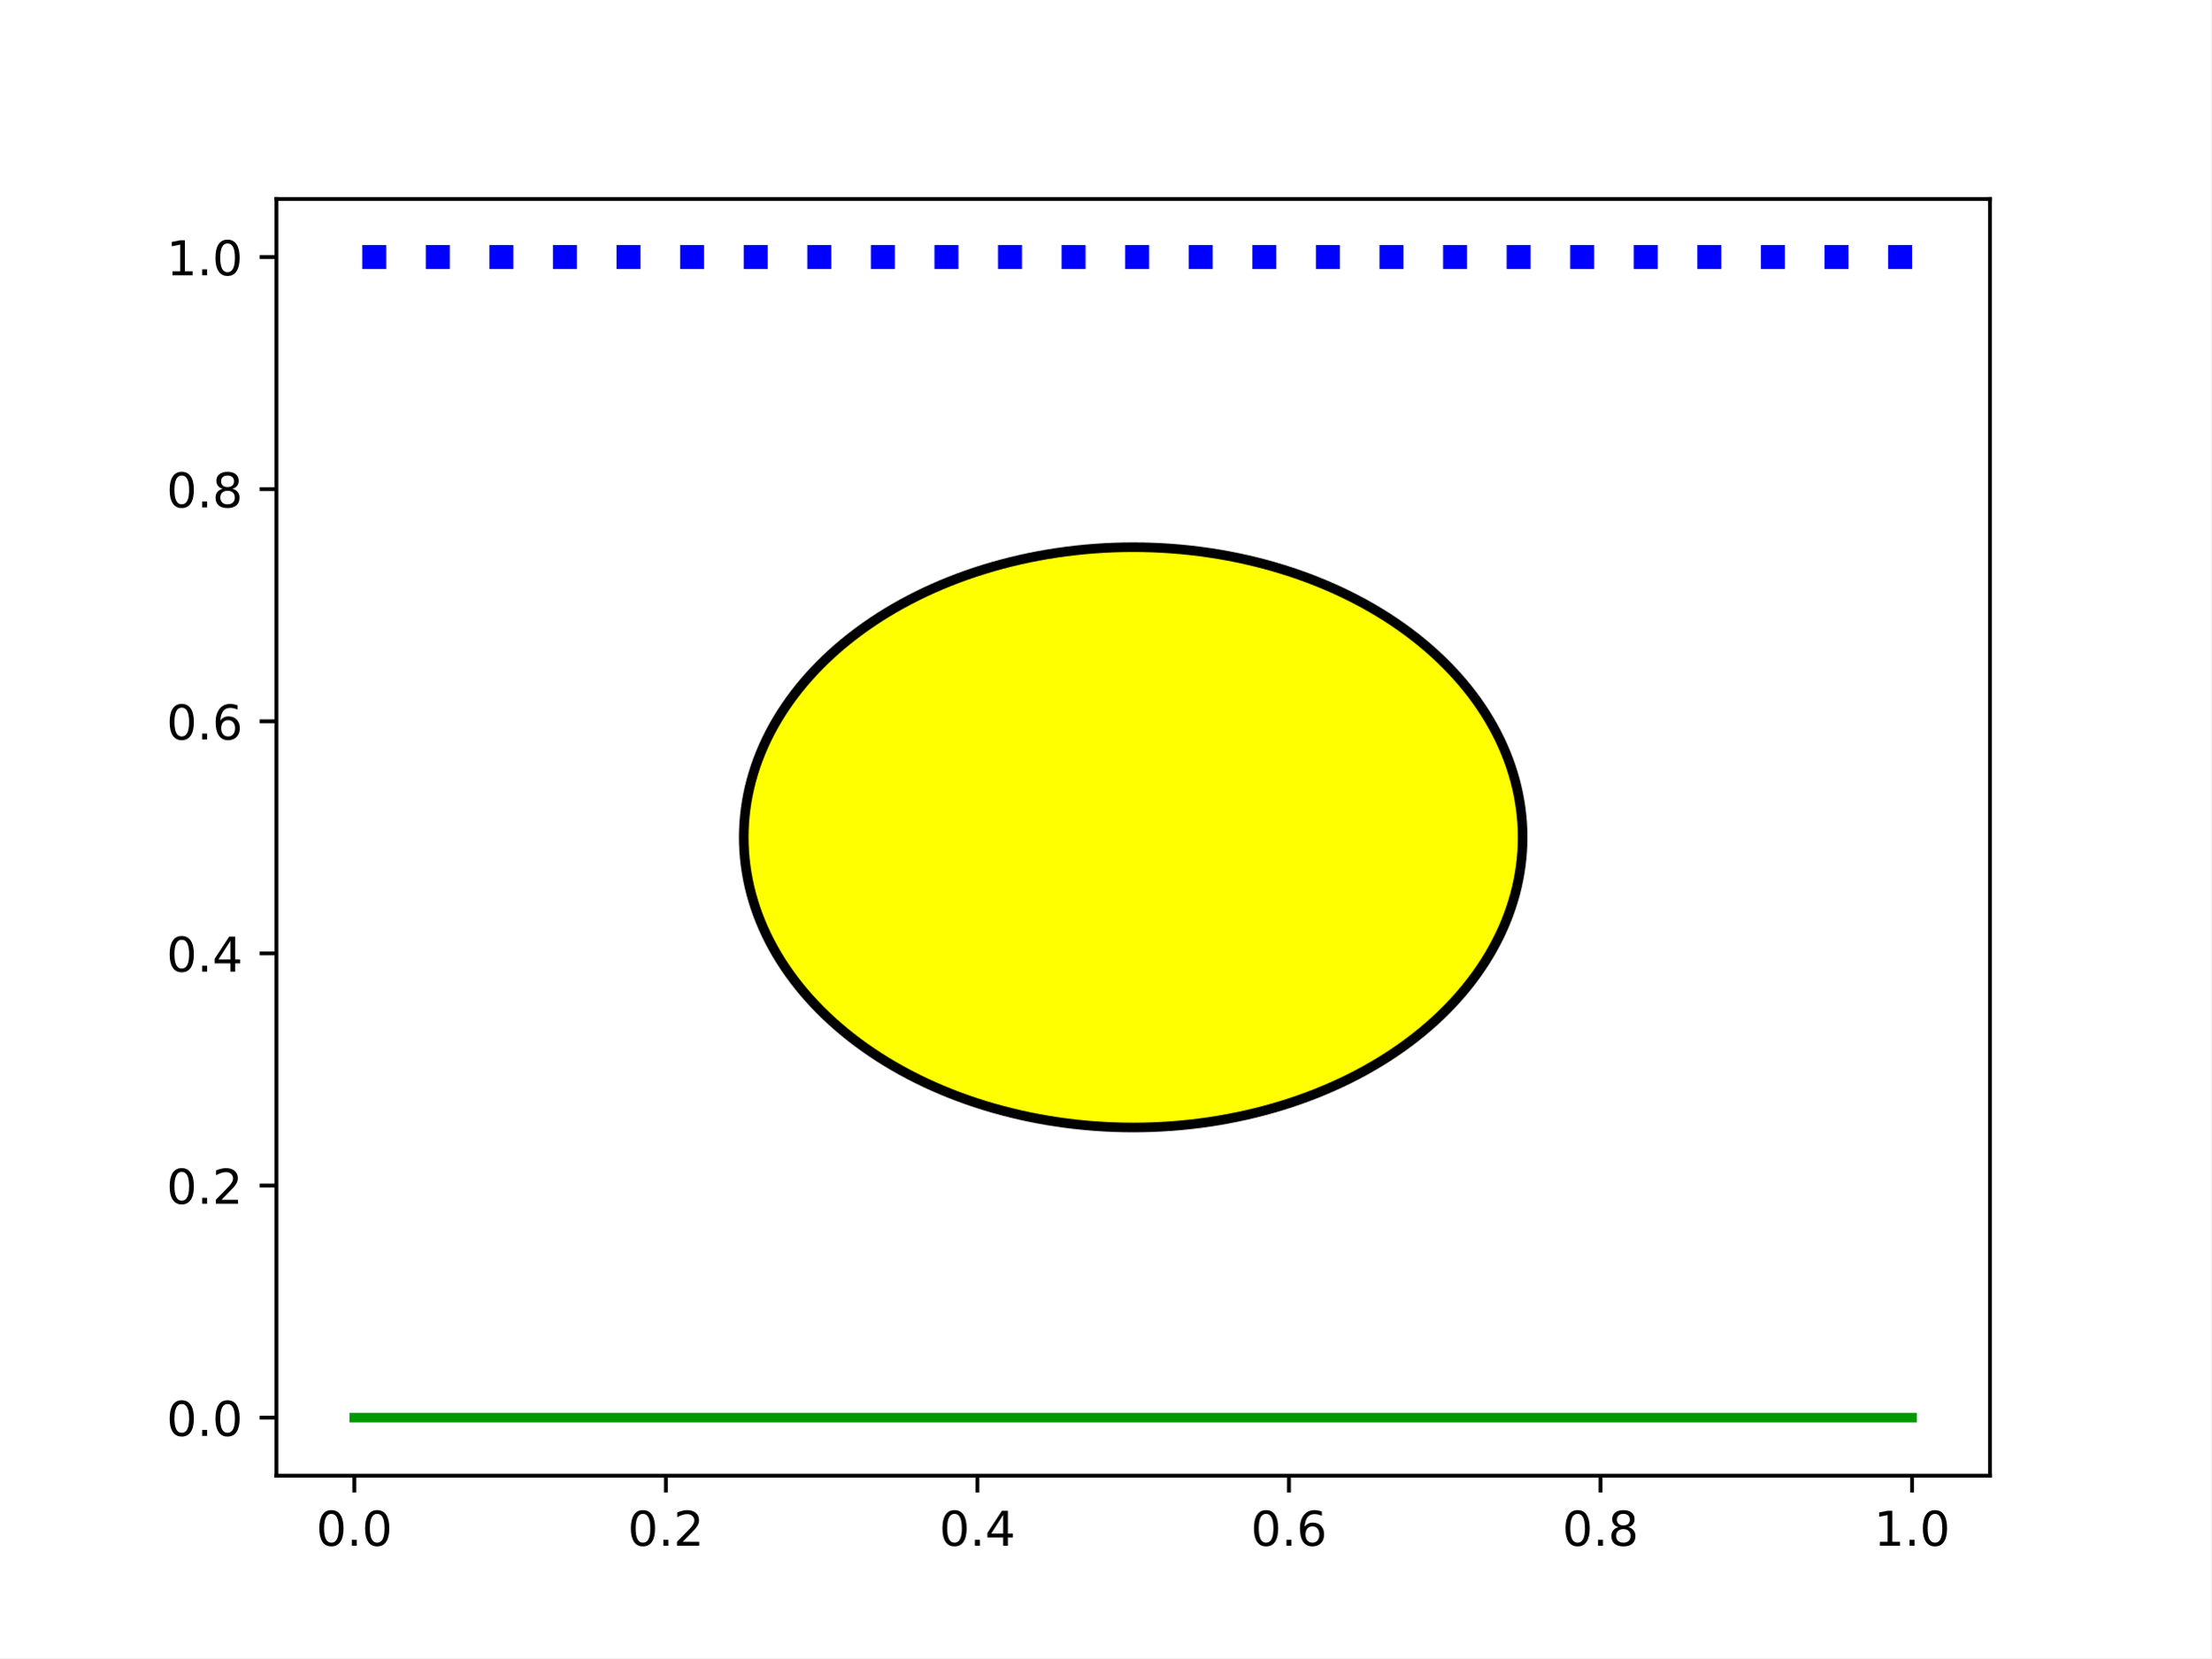
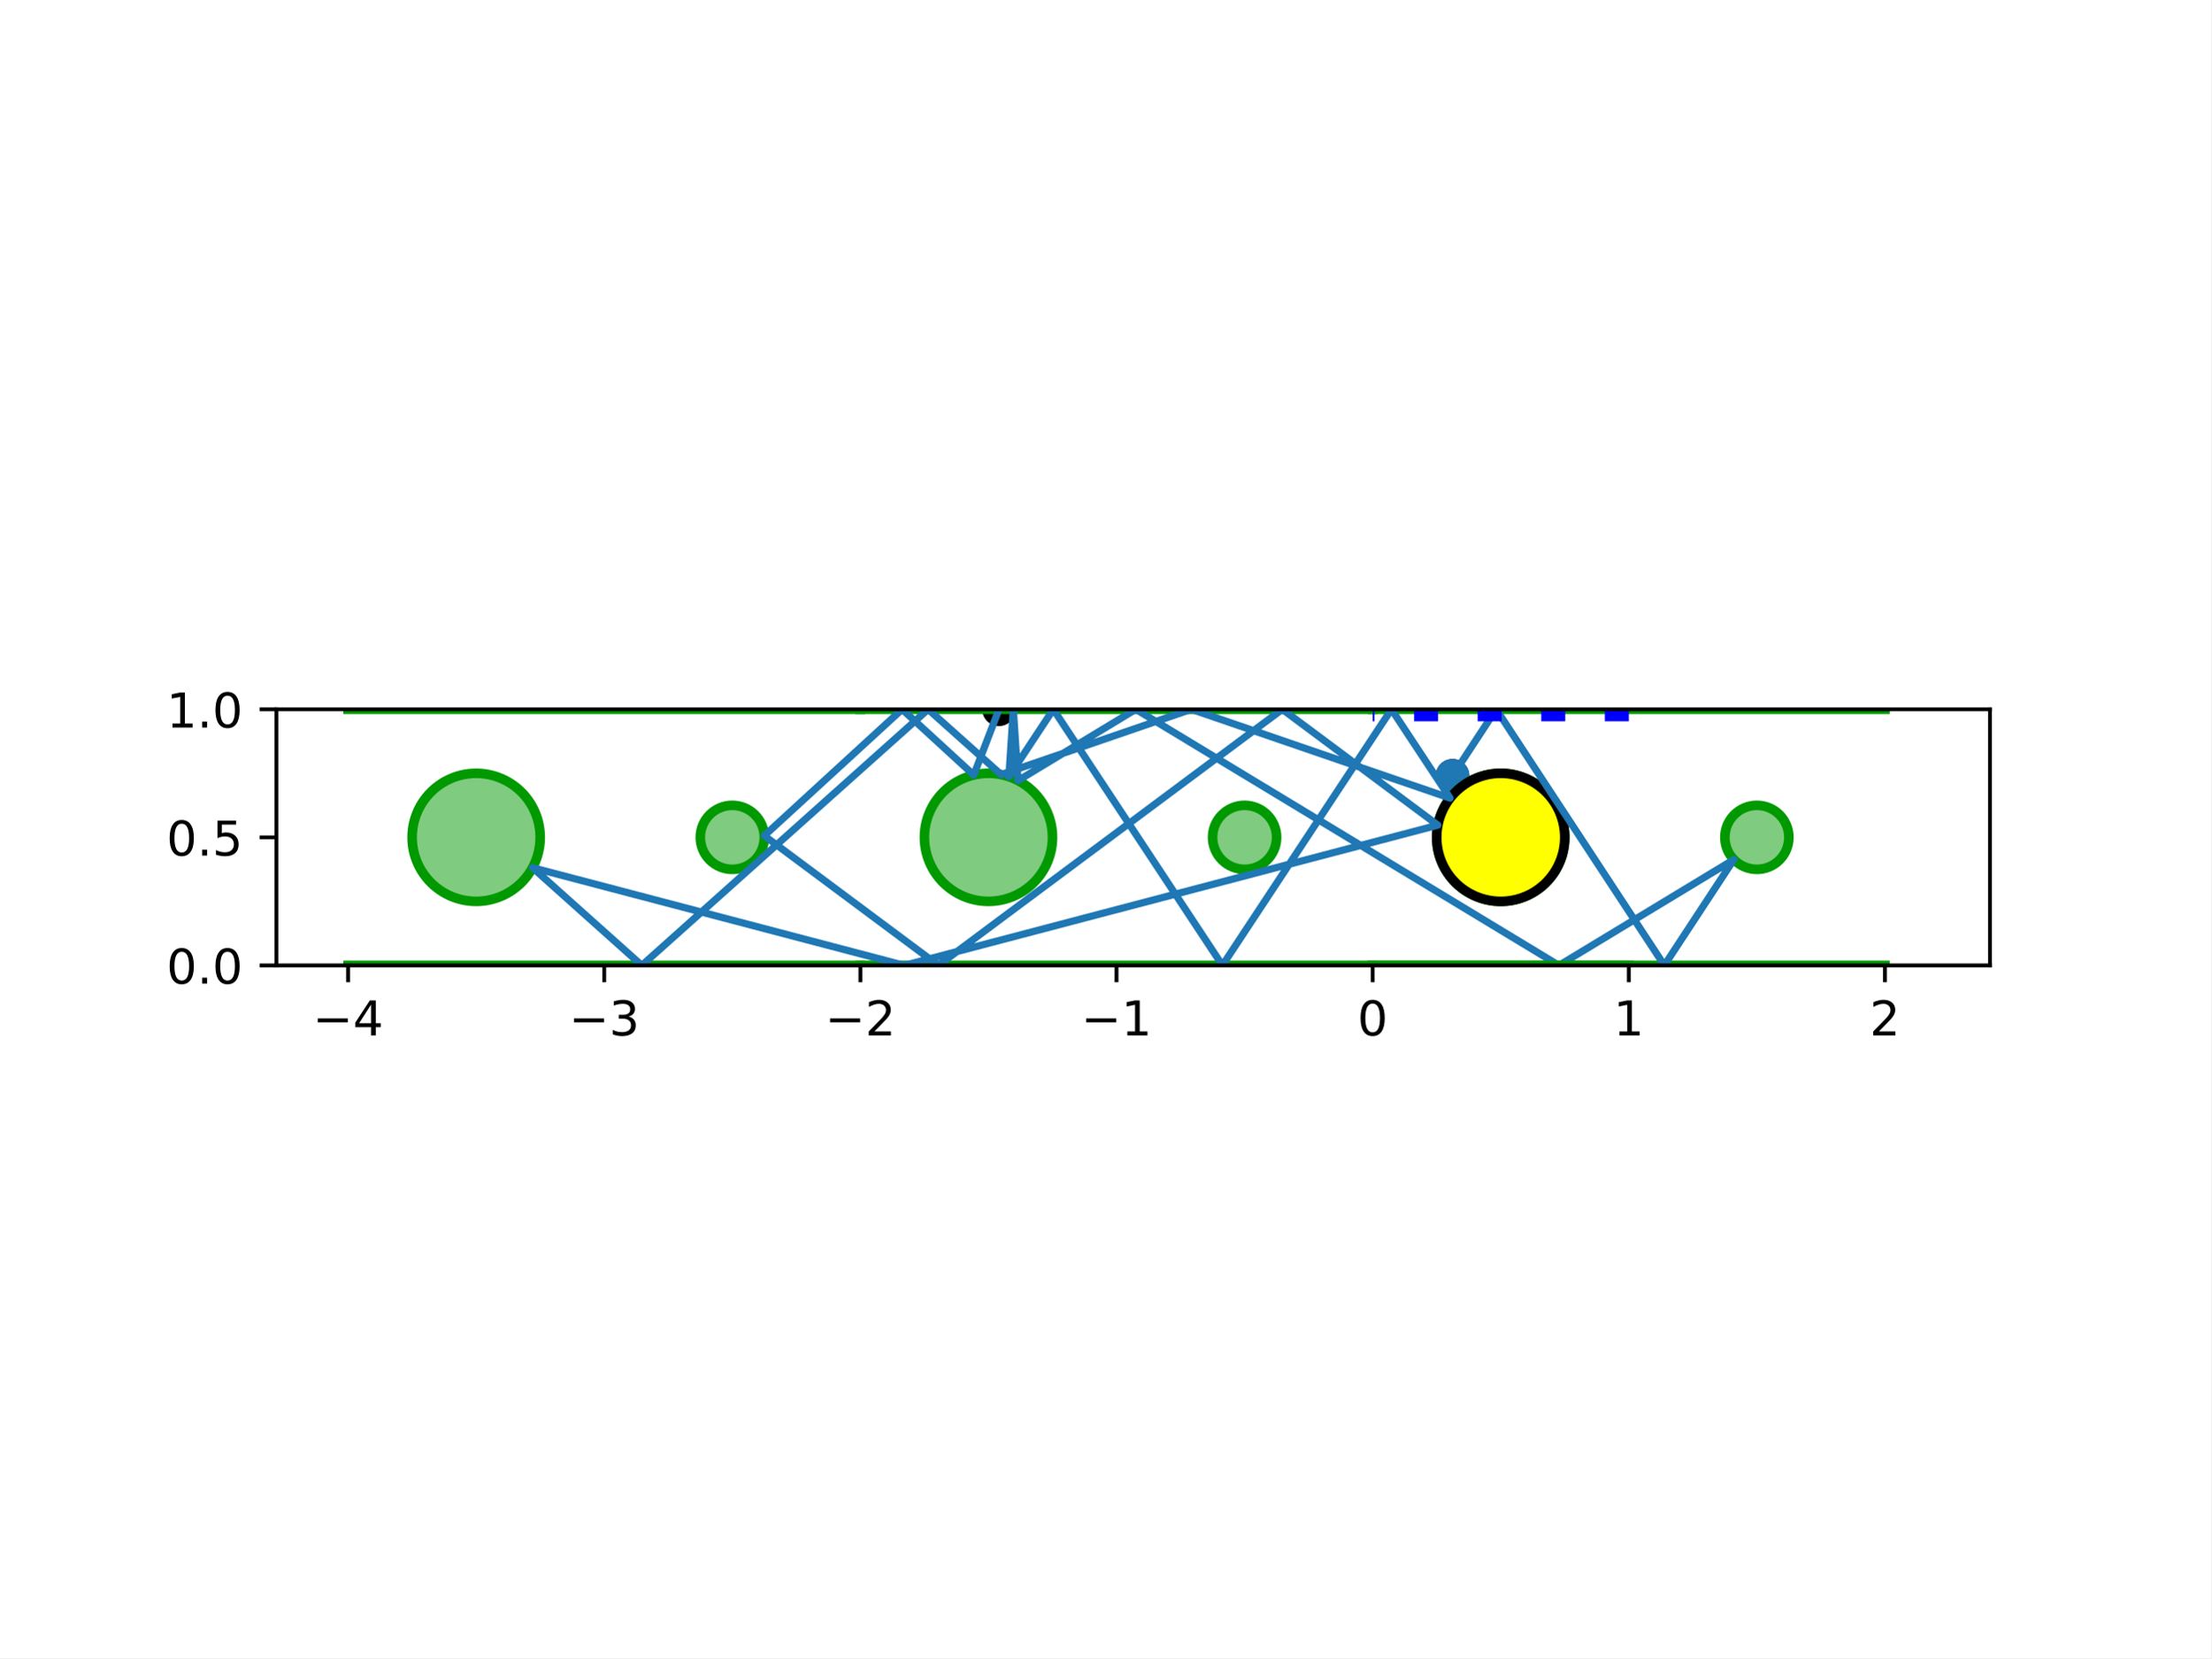
<svg xmlns="http://www.w3.org/2000/svg" xmlns:xlink="http://www.w3.org/1999/xlink" height="345.6pt" version="1.1" viewBox="0 0 460.8 345.6" width="460.8pt">
  <defs>
    <style type="text/css">
*{stroke-linecap:butt;stroke-linejoin:round;}
  </style>
  </defs>
  <g id="figure_1">
    <g id="patch_1">
      <path d="M 0 345.6  L 460.8 345.6  L 460.8 0  L 0 0  z " style="fill:#ffffff;" />
    </g>
    <g id="axes_1">
      <g id="patch_2">
-         <path d="M 57.6 307.584  L 414.72 307.584  L 414.72 41.472  L 57.6 41.472  z " style="fill:#ffffff;" />
+         <path d="M 57.6 201.219  L 414.72 201.219  L 414.72 147.837  L 57.6 147.837  z " style="fill:#ffffff;" />
+       </g>
+       <g id="PathCollection_1">
+         <defs>
+           <path d="M 0 3  C 0.796 3 1.559 2.684 2.121 2.121  C 2.684 1.559 3 0.796 3 0  C 3 -0.796 2.684 -1.559 2.121 -2.121  C 1.559 -2.684 0.796 -3 0 -3  C -0.796 -3 -1.559 -2.684 -2.121 -2.121  C -2.684 -1.559 -3 -0.796 -3 0  C -3 0.796 -2.684 1.559 -2.121 2.121  C -1.559 2.684 -0.796 3 0 3  z " id="m5f8c5d9a44" style="stroke:#000000;" />
+         </defs>
+         <g clip-path="url(#p7336092905)">
+           <use style="stroke:#000000;" x="302.718" xlink:href="#m5f8c5d9a44" y="161.693" />
+         </g>
+       </g>
+       <g id="PathCollection_2">
+         <defs>
+           <path d="M 0 3  C 0.796 3 1.559 2.684 2.121 2.121  C 2.684 1.559 3 0.796 3 0  C 3 -0.796 2.684 -1.559 2.121 -2.121  C 1.559 -2.684 0.796 -3 0 -3  C -0.796 -3 -1.559 -2.684 -2.121 -2.121  C -2.684 -1.559 -3 -0.796 -3 0  C -3 0.796 -2.684 1.559 -2.121 2.121  C -1.559 2.684 -0.796 3 0 3  z " id="mb127a039d4" style="stroke:#1f77b4;" />
+         </defs>
+         <g clip-path="url(#p7336092905)">
+           <use style="fill:#1f77b4;stroke:#1f77b4;" x="302.718" xlink:href="#mb127a039d4" y="161.693" />
+         </g>
+       </g>
+       <g id="PathCollection_3">
+         <g clip-path="url(#p7336092905)">
+           <use style="stroke:#000000;" x="208.192" xlink:href="#m5f8c5d9a44" y="147.837" />
+         </g>
      </g>
      <g id="patch_3">
-         <path clip-path="url(#pc6152aebbf)" d="M 236.16 235.008  C 257.685 235.008 278.331 228.635 293.551 217.294  C 308.772 205.952 317.324 190.567 317.324 174.528  C 317.324 158.489 308.772 143.104 293.551 131.762  C 278.331 120.421 257.685 114.048 236.16 114.048  C 214.635 114.048 193.989 120.421 178.769 131.762  C 163.548 143.104 154.996 158.489 154.996 174.528  C 154.996 190.567 163.548 205.952 178.769 217.294  C 193.989 228.635 214.635 235.008 236.16 235.008  z " style="fill:#ffff00;stroke:#000000;stroke-linejoin:miter;stroke-width:2;" />
+         <path clip-path="url(#p7336092905)" d="M 99.229 187.874  C 102.768 187.874 106.163 186.467 108.666 183.965  C 111.168 181.462 112.575 178.067 112.575 174.528  C 112.575 170.989 111.168 167.594 108.666 165.091  C 106.163 162.589 102.768 161.182 99.229 161.182  C 95.69 161.182 92.295 162.589 89.792 165.091  C 87.289 167.594 85.883 170.989 85.883 174.528  C 85.883 178.067 87.289 181.462 89.792 183.965  C 92.295 186.467 95.69 187.874 99.229 187.874  z " style="fill:#009900;fill-opacity:0.5;stroke:#009900;stroke-linejoin:miter;stroke-width:2;" />
+       </g>
+       <g id="patch_4">
+         <path clip-path="url(#p7336092905)" d="M 152.611 181.201  C 154.381 181.201 156.078 180.498 157.33 179.246  C 158.581 177.995 159.284 176.298 159.284 174.528  C 159.284 172.758 158.581 171.061 157.33 169.81  C 156.078 168.558 154.381 167.855 152.611 167.855  C 150.842 167.855 149.144 168.558 147.893 169.81  C 146.642 171.061 145.939 172.758 145.939 174.528  C 145.939 176.298 146.642 177.995 147.893 179.246  C 149.144 180.498 150.842 181.201 152.611 181.201  z " style="fill:#009900;fill-opacity:0.5;stroke:#009900;stroke-linejoin:miter;stroke-width:2;" />
+       </g>
+       <g id="patch_5">
+         <path clip-path="url(#p7336092905)" d="M 205.994 187.874  C 209.533 187.874 212.928 186.467 215.431 183.965  C 217.933 181.462 219.34 178.067 219.34 174.528  C 219.34 170.989 217.933 167.594 215.431 165.091  C 212.928 162.589 209.533 161.182 205.994 161.182  C 202.455 161.182 199.06 162.589 196.557 165.091  C 194.054 167.594 192.648 170.989 192.648 174.528  C 192.648 178.067 194.054 181.462 196.557 183.965  C 199.06 186.467 202.455 187.874 205.994 187.874  z " style="fill:#009900;fill-opacity:0.5;stroke:#009900;stroke-linejoin:miter;stroke-width:2;" />
+       </g>
+       <g id="patch_6">
+         <path clip-path="url(#p7336092905)" d="M 259.376 181.201  C 261.146 181.201 262.843 180.498 264.095 179.246  C 265.346 177.995 266.049 176.298 266.049 174.528  C 266.049 172.758 265.346 171.061 264.095 169.81  C 262.843 168.558 261.146 167.855 259.376 167.855  C 257.607 167.855 255.909 168.558 254.658 169.81  C 253.407 171.061 252.704 172.758 252.704 174.528  C 252.704 176.298 253.407 177.995 254.658 179.246  C 255.909 180.498 257.607 181.201 259.376 181.201  z " style="fill:#009900;fill-opacity:0.5;stroke:#009900;stroke-linejoin:miter;stroke-width:2;" />
+       </g>
+       <g id="patch_7">
+         <path clip-path="url(#p7336092905)" d="M 312.759 187.874  C 316.298 187.874 319.693 186.467 322.196 183.965  C 324.698 181.462 326.105 178.067 326.105 174.528  C 326.105 170.989 324.698 167.594 322.196 165.091  C 319.693 162.589 316.298 161.182 312.759 161.182  C 309.22 161.182 305.825 162.589 303.322 165.091  C 300.819 167.594 299.413 170.989 299.413 174.528  C 299.413 178.067 300.819 181.462 303.322 183.965  C 305.825 186.467 309.22 187.874 312.759 187.874  z " style="fill:#009900;fill-opacity:0.5;stroke:#009900;stroke-linejoin:miter;stroke-width:2;" />
+       </g>
+       <g id="patch_8">
+         <path clip-path="url(#p7336092905)" d="M 366.141 181.201  C 367.911 181.201 369.608 180.498 370.86 179.246  C 372.111 177.995 372.814 176.298 372.814 174.528  C 372.814 172.758 372.111 171.061 370.86 169.81  C 369.608 168.558 367.911 167.855 366.141 167.855  C 364.372 167.855 362.674 168.558 361.423 169.81  C 360.172 171.061 359.469 172.758 359.469 174.528  C 359.469 176.298 360.172 177.995 361.423 179.246  C 362.674 180.498 364.372 181.201 366.141 181.201  z " style="fill:#009900;fill-opacity:0.5;stroke:#009900;stroke-linejoin:miter;stroke-width:2;" />
+       </g>
+       <g id="patch_9">
+         <path clip-path="url(#p7336092905)" d="M 312.759 187.874  C 316.298 187.874 319.693 186.467 322.196 183.965  C 324.698 181.462 326.105 178.067 326.105 174.528  C 326.105 170.989 324.698 167.594 322.196 165.091  C 319.693 162.589 316.298 161.182 312.759 161.182  C 309.22 161.182 305.825 162.589 303.322 165.091  C 300.819 167.594 299.413 170.989 299.413 174.528  C 299.413 178.067 300.819 181.462 303.322 183.965  C 305.825 186.467 309.22 187.874 312.759 187.874  z " style="fill:#ffff00;stroke:#000000;stroke-linejoin:miter;stroke-width:2;" />
      </g>
      <g id="matplotlib.axis_1">
        <g id="xtick_1">
          <g id="line2d_1">
            <defs>
-               <path d="M 0 0  L 0 3.5  " id="m7bade9bce8" style="stroke:#000000;stroke-width:0.8;" />
-             </defs>
-             <g>
-               <use style="stroke:#000000;stroke-width:0.8;" x="73.833" xlink:href="#m7bade9bce8" y="307.584" />
+               <path d="M 0 0  L 0 3.5  " id="m56e90ca3c2" style="stroke:#000000;stroke-width:0.8;" />
+             </defs>
+             <g>
+               <use style="stroke:#000000;stroke-width:0.8;" x="72.538" xlink:href="#m56e90ca3c2" y="201.219" />
            </g>
          </g>
          <g id="text_1">
            <defs>
+               <path d="M 10.594 35.5  L 73.188 35.5  L 73.188 27.203  L 10.594 27.203  z " id="DejaVuSans-2212" />
+               <path d="M 37.797 64.312  L 12.891 25.391  L 37.797 25.391  z M 35.203 72.906  L 47.609 72.906  L 47.609 25.391  L 58.016 25.391  L 58.016 17.188  L 47.609 17.188  L 47.609 0  L 37.797 0  L 37.797 17.188  L 4.891 17.188  L 4.891 26.703  z " id="DejaVuSans-34" />
+             </defs>
+             <g transform="translate(65.16659 215.8177)scale(0.1 -0.1)">
+               <use xlink:href="#DejaVuSans-2212" />
+               <use x="83.789" xlink:href="#DejaVuSans-34" />
+             </g>
+           </g>
+         </g>
+         <g id="xtick_2">
+           <g id="line2d_2">
+             <g>
+               <use style="stroke:#000000;stroke-width:0.8;" x="125.92" xlink:href="#m56e90ca3c2" y="201.219" />
+             </g>
+           </g>
+           <g id="text_2">
+             <defs>
+               <path d="M 40.578 39.312  Q 47.656 37.797 51.625 33  Q 55.609 28.219 55.609 21.188  Q 55.609 10.406 48.188 4.484  Q 40.766 -1.422 27.094 -1.422  Q 22.516 -1.422 17.656 -0.516  Q 12.797 0.391 7.625 2.203  L 7.625 11.719  Q 11.719 9.328 16.594 8.109  Q 21.484 6.891 26.812 6.891  Q 36.078 6.891 40.938 10.547  Q 45.797 14.203 45.797 21.188  Q 45.797 27.641 41.281 31.266  Q 36.766 34.906 28.719 34.906  L 20.219 34.906  L 20.219 43.016  L 29.109 43.016  Q 36.375 43.016 40.234 45.922  Q 44.094 48.828 44.094 54.297  Q 44.094 59.906 40.109 62.906  Q 36.141 65.922 28.719 65.922  Q 24.656 65.922 20.016 65.031  Q 15.375 64.156 9.812 62.312  L 9.812 71.094  Q 15.438 72.656 20.344 73.438  Q 25.25 74.219 29.594 74.219  Q 40.828 74.219 47.359 69.109  Q 53.906 64.016 53.906 55.328  Q 53.906 49.266 50.438 45.094  Q 46.969 40.922 40.578 39.312  z " id="DejaVuSans-33" />
+             </defs>
+             <g transform="translate(118.5491 215.8177)scale(0.1 -0.1)">
+               <use xlink:href="#DejaVuSans-2212" />
+               <use x="83.789" xlink:href="#DejaVuSans-33" />
+             </g>
+           </g>
+         </g>
+         <g id="xtick_3">
+           <g id="line2d_3">
+             <g>
+               <use style="stroke:#000000;stroke-width:0.8;" x="179.303" xlink:href="#m56e90ca3c2" y="201.219" />
+             </g>
+           </g>
+           <g id="text_3">
+             <defs>
+               <path d="M 19.188 8.297  L 53.609 8.297  L 53.609 0  L 7.328 0  L 7.328 8.297  Q 12.938 14.109 22.625 23.891  Q 32.328 33.688 34.812 36.531  Q 39.547 41.844 41.422 45.531  Q 43.312 49.219 43.312 52.781  Q 43.312 58.594 39.234 62.25  Q 35.156 65.922 28.609 65.922  Q 23.969 65.922 18.812 64.312  Q 13.672 62.703 7.812 59.422  L 7.812 69.391  Q 13.766 71.781 18.938 73  Q 24.125 74.219 28.422 74.219  Q 39.75 74.219 46.484 68.547  Q 53.219 62.891 53.219 53.422  Q 53.219 48.922 51.531 44.891  Q 49.859 40.875 45.406 35.406  Q 44.188 33.984 37.641 27.219  Q 31.109 20.453 19.188 8.297  z " id="DejaVuSans-32" />
+             </defs>
+             <g transform="translate(171.9316 215.8177)scale(0.1 -0.1)">
+               <use xlink:href="#DejaVuSans-2212" />
+               <use x="83.789" xlink:href="#DejaVuSans-32" />
+             </g>
+           </g>
+         </g>
+         <g id="xtick_4">
+           <g id="line2d_4">
+             <g>
+               <use style="stroke:#000000;stroke-width:0.8;" x="232.685" xlink:href="#m56e90ca3c2" y="201.219" />
+             </g>
+           </g>
+           <g id="text_4">
+             <defs>
+               <path d="M 12.406 8.297  L 28.516 8.297  L 28.516 63.922  L 10.984 60.406  L 10.984 69.391  L 28.422 72.906  L 38.281 72.906  L 38.281 8.297  L 54.391 8.297  L 54.391 0  L 12.406 0  z " id="DejaVuSans-31" />
+             </defs>
+             <g transform="translate(225.3141 215.8177)scale(0.1 -0.1)">
+               <use xlink:href="#DejaVuSans-2212" />
+               <use x="83.789" xlink:href="#DejaVuSans-31" />
+             </g>
+           </g>
+         </g>
+         <g id="xtick_5">
+           <g id="line2d_5">
+             <g>
+               <use style="stroke:#000000;stroke-width:0.8;" x="286.068" xlink:href="#m56e90ca3c2" y="201.219" />
+             </g>
+           </g>
+           <g id="text_5">
+             <defs>
              <path d="M 31.781 66.406  Q 24.172 66.406 20.328 58.906  Q 16.5 51.422 16.5 36.375  Q 16.5 21.391 20.328 13.891  Q 24.172 6.391 31.781 6.391  Q 39.453 6.391 43.281 13.891  Q 47.125 21.391 47.125 36.375  Q 47.125 51.422 43.281 58.906  Q 39.453 66.406 31.781 66.406  z M 31.781 74.219  Q 44.047 74.219 50.516 64.516  Q 56.984 54.828 56.984 36.375  Q 56.984 17.969 50.516 8.266  Q 44.047 -1.422 31.781 -1.422  Q 19.531 -1.422 13.062 8.266  Q 6.594 17.969 6.594 36.375  Q 6.594 54.828 13.062 64.516  Q 19.531 74.219 31.781 74.219  z " id="DejaVuSans-30" />
+             </defs>
+             <g transform="translate(282.8864 215.8177)scale(0.1 -0.1)">
+               <use xlink:href="#DejaVuSans-30" />
+             </g>
+           </g>
+         </g>
+         <g id="xtick_6">
+           <g id="line2d_6">
+             <g>
+               <use style="stroke:#000000;stroke-width:0.8;" x="339.45" xlink:href="#m56e90ca3c2" y="201.219" />
+             </g>
+           </g>
+           <g id="text_6">
+             <g transform="translate(336.2689 215.8177)scale(0.1 -0.1)">
+               <use xlink:href="#DejaVuSans-31" />
+             </g>
+           </g>
+         </g>
+         <g id="xtick_7">
+           <g id="line2d_7">
+             <g>
+               <use style="stroke:#000000;stroke-width:0.8;" x="392.833" xlink:href="#m56e90ca3c2" y="201.219" />
+             </g>
+           </g>
+           <g id="text_7">
+             <g transform="translate(389.6514 215.8177)scale(0.1 -0.1)">
+               <use xlink:href="#DejaVuSans-32" />
+             </g>
+           </g>
+         </g>
+       </g>
+       <g id="matplotlib.axis_2">
+         <g id="ytick_1">
+           <g id="line2d_8">
+             <defs>
+               <path d="M 0 0  L -3.5 0  " id="m5dacb6c99b" style="stroke:#000000;stroke-width:0.8;" />
+             </defs>
+             <g>
+               <use style="stroke:#000000;stroke-width:0.8;" x="57.6" xlink:href="#m5dacb6c99b" y="201.219" />
+             </g>
+           </g>
+           <g id="text_8">
+             <defs>
              <path d="M 10.688 12.406  L 21 12.406  L 21 0  L 10.688 0  z " id="DejaVuSans-2e" />
            </defs>
-             <g transform="translate(65.88116 322.1824)scale(0.1 -0.1)">
+             <g transform="translate(34.69687 205.0185)scale(0.1 -0.1)">
              <use xlink:href="#DejaVuSans-30" />
              <use x="63.623" xlink:href="#DejaVuSans-2e" />
              <use x="95.41" xlink:href="#DejaVuSans-30" />
            </g>
          </g>
        </g>
-         <g id="xtick_2">
-           <g id="line2d_2">
-             <g>
-               <use style="stroke:#000000;stroke-width:0.8;" x="138.764" xlink:href="#m7bade9bce8" y="307.584" />
-             </g>
-           </g>
-           <g id="text_2">
-             <defs>
-               <path d="M 19.188 8.297  L 53.609 8.297  L 53.609 0  L 7.328 0  L 7.328 8.297  Q 12.938 14.109 22.625 23.891  Q 32.328 33.688 34.812 36.531  Q 39.547 41.844 41.422 45.531  Q 43.312 49.219 43.312 52.781  Q 43.312 58.594 39.234 62.25  Q 35.156 65.922 28.609 65.922  Q 23.969 65.922 18.812 64.312  Q 13.672 62.703 7.812 59.422  L 7.812 69.391  Q 13.766 71.781 18.938 73  Q 24.125 74.219 28.422 74.219  Q 39.75 74.219 46.484 68.547  Q 53.219 62.891 53.219 53.422  Q 53.219 48.922 51.531 44.891  Q 49.859 40.875 45.406 35.406  Q 44.188 33.984 37.641 27.219  Q 31.109 20.453 19.188 8.297  z " id="DejaVuSans-32" />
-             </defs>
-             <g transform="translate(130.8121 322.1824)scale(0.1 -0.1)">
+         <g id="ytick_2">
+           <g id="line2d_9">
+             <g>
+               <use style="stroke:#000000;stroke-width:0.8;" x="57.6" xlink:href="#m5dacb6c99b" y="174.528" />
+             </g>
+           </g>
+           <g id="text_9">
+             <defs>
+               <path d="M 10.797 72.906  L 49.516 72.906  L 49.516 64.594  L 19.828 64.594  L 19.828 46.734  Q 21.969 47.469 24.109 47.828  Q 26.266 48.188 28.422 48.188  Q 40.625 48.188 47.75 41.5  Q 54.891 34.812 54.891 23.391  Q 54.891 11.625 47.562 5.094  Q 40.234 -1.422 26.906 -1.422  Q 22.312 -1.422 17.547 -0.641  Q 12.797 0.141 7.719 1.703  L 7.719 11.625  Q 12.109 9.234 16.797 8.062  Q 21.484 6.891 26.703 6.891  Q 35.156 6.891 40.078 11.328  Q 45.016 15.766 45.016 23.391  Q 45.016 31 40.078 35.438  Q 35.156 39.891 26.703 39.891  Q 22.75 39.891 18.812 39.016  Q 14.891 38.141 10.797 36.281  z " id="DejaVuSans-35" />
+             </defs>
+             <g transform="translate(34.69687 178.3272)scale(0.1 -0.1)">
              <use xlink:href="#DejaVuSans-30" />
              <use x="63.623" xlink:href="#DejaVuSans-2e" />
-               <use x="95.41" xlink:href="#DejaVuSans-32" />
-             </g>
-           </g>
-         </g>
-         <g id="xtick_3">
-           <g id="line2d_3">
-             <g>
-               <use style="stroke:#000000;stroke-width:0.8;" x="203.695" xlink:href="#m7bade9bce8" y="307.584" />
-             </g>
-           </g>
-           <g id="text_3">
-             <defs>
-               <path d="M 37.797 64.312  L 12.891 25.391  L 37.797 25.391  z M 35.203 72.906  L 47.609 72.906  L 47.609 25.391  L 58.016 25.391  L 58.016 17.188  L 47.609 17.188  L 47.609 0  L 37.797 0  L 37.797 17.188  L 4.891 17.188  L 4.891 26.703  z " id="DejaVuSans-34" />
-             </defs>
-             <g transform="translate(195.743 322.1824)scale(0.1 -0.1)">
-               <use xlink:href="#DejaVuSans-30" />
-               <use x="63.623" xlink:href="#DejaVuSans-2e" />
-               <use x="95.41" xlink:href="#DejaVuSans-34" />
-             </g>
-           </g>
-         </g>
-         <g id="xtick_4">
-           <g id="line2d_4">
-             <g>
-               <use style="stroke:#000000;stroke-width:0.8;" x="268.625" xlink:href="#m7bade9bce8" y="307.584" />
-             </g>
-           </g>
-           <g id="text_4">
-             <defs>
-               <path d="M 33.016 40.375  Q 26.375 40.375 22.484 35.828  Q 18.609 31.297 18.609 23.391  Q 18.609 15.531 22.484 10.953  Q 26.375 6.391 33.016 6.391  Q 39.656 6.391 43.531 10.953  Q 47.406 15.531 47.406 23.391  Q 47.406 31.297 43.531 35.828  Q 39.656 40.375 33.016 40.375  z M 52.594 71.297  L 52.594 62.312  Q 48.875 64.062 45.094 64.984  Q 41.312 65.922 37.594 65.922  Q 27.828 65.922 22.672 59.328  Q 17.531 52.734 16.797 39.406  Q 19.672 43.656 24.016 45.922  Q 28.375 48.188 33.594 48.188  Q 44.578 48.188 50.953 41.516  Q 57.328 34.859 57.328 23.391  Q 57.328 12.156 50.688 5.359  Q 44.047 -1.422 33.016 -1.422  Q 20.359 -1.422 13.672 8.266  Q 6.984 17.969 6.984 36.375  Q 6.984 53.656 15.188 63.938  Q 23.391 74.219 37.203 74.219  Q 40.922 74.219 44.703 73.484  Q 48.484 72.75 52.594 71.297  z " id="DejaVuSans-36" />
-             </defs>
-             <g transform="translate(260.6739 322.1824)scale(0.1 -0.1)">
-               <use xlink:href="#DejaVuSans-30" />
-               <use x="63.623" xlink:href="#DejaVuSans-2e" />
-               <use x="95.41" xlink:href="#DejaVuSans-36" />
-             </g>
-           </g>
-         </g>
-         <g id="xtick_5">
-           <g id="line2d_5">
-             <g>
-               <use style="stroke:#000000;stroke-width:0.8;" x="333.556" xlink:href="#m7bade9bce8" y="307.584" />
-             </g>
-           </g>
-           <g id="text_5">
-             <defs>
-               <path d="M 31.781 34.625  Q 24.75 34.625 20.719 30.859  Q 16.703 27.094 16.703 20.516  Q 16.703 13.922 20.719 10.156  Q 24.75 6.391 31.781 6.391  Q 38.812 6.391 42.859 10.172  Q 46.922 13.969 46.922 20.516  Q 46.922 27.094 42.891 30.859  Q 38.875 34.625 31.781 34.625  z M 21.922 38.812  Q 15.578 40.375 12.031 44.719  Q 8.5 49.078 8.5 55.328  Q 8.5 64.062 14.719 69.141  Q 20.953 74.219 31.781 74.219  Q 42.672 74.219 48.875 69.141  Q 55.078 64.062 55.078 55.328  Q 55.078 49.078 51.531 44.719  Q 48 40.375 41.703 38.812  Q 48.828 37.156 52.797 32.312  Q 56.781 27.484 56.781 20.516  Q 56.781 9.906 50.312 4.234  Q 43.844 -1.422 31.781 -1.422  Q 19.734 -1.422 13.25 4.234  Q 6.781 9.906 6.781 20.516  Q 6.781 27.484 10.781 32.312  Q 14.797 37.156 21.922 38.812  z M 18.312 54.391  Q 18.312 48.734 21.844 45.562  Q 25.391 42.391 31.781 42.391  Q 38.141 42.391 41.719 45.562  Q 45.312 48.734 45.312 54.391  Q 45.312 60.062 41.719 63.234  Q 38.141 66.406 31.781 66.406  Q 25.391 66.406 21.844 63.234  Q 18.312 60.062 18.312 54.391  z " id="DejaVuSans-38" />
-             </defs>
-             <g transform="translate(325.6048 322.1824)scale(0.1 -0.1)">
-               <use xlink:href="#DejaVuSans-30" />
-               <use x="63.623" xlink:href="#DejaVuSans-2e" />
-               <use x="95.41" xlink:href="#DejaVuSans-38" />
-             </g>
-           </g>
-         </g>
-         <g id="xtick_6">
-           <g id="line2d_6">
-             <g>
-               <use style="stroke:#000000;stroke-width:0.8;" x="398.487" xlink:href="#m7bade9bce8" y="307.584" />
-             </g>
-           </g>
-           <g id="text_6">
-             <defs>
-               <path d="M 12.406 8.297  L 28.516 8.297  L 28.516 63.922  L 10.984 60.406  L 10.984 69.391  L 28.422 72.906  L 38.281 72.906  L 38.281 8.297  L 54.391 8.297  L 54.391 0  L 12.406 0  z " id="DejaVuSans-31" />
-             </defs>
-             <g transform="translate(390.5357 322.1824)scale(0.1 -0.1)">
+               <use x="95.41" xlink:href="#DejaVuSans-35" />
+             </g>
+           </g>
+         </g>
+         <g id="ytick_3">
+           <g id="line2d_10">
+             <g>
+               <use style="stroke:#000000;stroke-width:0.8;" x="57.6" xlink:href="#m5dacb6c99b" y="147.837" />
+             </g>
+           </g>
+           <g id="text_10">
+             <g transform="translate(34.69687 151.636)scale(0.1 -0.1)">
              <use xlink:href="#DejaVuSans-31" />
              <use x="63.623" xlink:href="#DejaVuSans-2e" />
              <use x="95.41" xlink:href="#DejaVuSans-30" />
            </g>
          </g>
        </g>
      </g>
-       <g id="matplotlib.axis_2">
-         <g id="ytick_1">
-           <g id="line2d_7">
-             <defs>
-               <path d="M 0 0  L -3.5 0  " id="m8aa9f96e02" style="stroke:#000000;stroke-width:0.8;" />
-             </defs>
-             <g>
-               <use style="stroke:#000000;stroke-width:0.8;" x="57.6" xlink:href="#m8aa9f96e02" y="295.488" />
-             </g>
-           </g>
-           <g id="text_7">
-             <g transform="translate(34.69687 299.2872)scale(0.1 -0.1)">
-               <use xlink:href="#DejaVuSans-30" />
-               <use x="63.623" xlink:href="#DejaVuSans-2e" />
-               <use x="95.41" xlink:href="#DejaVuSans-30" />
-             </g>
-           </g>
-         </g>
-         <g id="ytick_2">
-           <g id="line2d_8">
-             <g>
-               <use style="stroke:#000000;stroke-width:0.8;" x="57.6" xlink:href="#m8aa9f96e02" y="247.104" />
-             </g>
-           </g>
-           <g id="text_8">
-             <g transform="translate(34.69687 250.9032)scale(0.1 -0.1)">
-               <use xlink:href="#DejaVuSans-30" />
-               <use x="63.623" xlink:href="#DejaVuSans-2e" />
-               <use x="95.41" xlink:href="#DejaVuSans-32" />
-             </g>
-           </g>
-         </g>
-         <g id="ytick_3">
-           <g id="line2d_9">
-             <g>
-               <use style="stroke:#000000;stroke-width:0.8;" x="57.6" xlink:href="#m8aa9f96e02" y="198.72" />
-             </g>
-           </g>
-           <g id="text_9">
-             <g transform="translate(34.69687 202.5192)scale(0.1 -0.1)">
-               <use xlink:href="#DejaVuSans-30" />
-               <use x="63.623" xlink:href="#DejaVuSans-2e" />
-               <use x="95.41" xlink:href="#DejaVuSans-34" />
-             </g>
-           </g>
-         </g>
-         <g id="ytick_4">
-           <g id="line2d_10">
-             <g>
-               <use style="stroke:#000000;stroke-width:0.8;" x="57.6" xlink:href="#m8aa9f96e02" y="150.336" />
-             </g>
-           </g>
-           <g id="text_10">
-             <g transform="translate(34.69687 154.1352)scale(0.1 -0.1)">
-               <use xlink:href="#DejaVuSans-30" />
-               <use x="63.623" xlink:href="#DejaVuSans-2e" />
-               <use x="95.41" xlink:href="#DejaVuSans-36" />
-             </g>
-           </g>
-         </g>
-         <g id="ytick_5">
-           <g id="line2d_11">
-             <g>
-               <use style="stroke:#000000;stroke-width:0.8;" x="57.6" xlink:href="#m8aa9f96e02" y="101.952" />
-             </g>
-           </g>
-           <g id="text_11">
-             <g transform="translate(34.69687 105.7512)scale(0.1 -0.1)">
-               <use xlink:href="#DejaVuSans-30" />
-               <use x="63.623" xlink:href="#DejaVuSans-2e" />
-               <use x="95.41" xlink:href="#DejaVuSans-38" />
-             </g>
-           </g>
-         </g>
-         <g id="ytick_6">
-           <g id="line2d_12">
-             <g>
-               <use style="stroke:#000000;stroke-width:0.8;" x="57.6" xlink:href="#m8aa9f96e02" y="53.568" />
-             </g>
-           </g>
-           <g id="text_12">
-             <g transform="translate(34.69687 57.36722)scale(0.1 -0.1)">
-               <use xlink:href="#DejaVuSans-31" />
-               <use x="63.623" xlink:href="#DejaVuSans-2e" />
-               <use x="95.41" xlink:href="#DejaVuSans-30" />
-             </g>
-           </g>
-         </g>
+       <g id="line2d_11">
+         <path clip-path="url(#p7336092905)" d="M 72.538 147.837  L 179.303 147.837  " style="fill:none;stroke:#009900;stroke-linecap:square;stroke-width:2;" />
+       </g>
+       <g id="line2d_12">
+         <path clip-path="url(#p7336092905)" d="M 72.538 201.219  L 179.303 201.219  " style="fill:none;stroke:#009900;stroke-linecap:square;stroke-width:2;" />
      </g>
      <g id="line2d_13">
-         <path clip-path="url(#pc6152aebbf)" d="M 73.833 295.488  L 398.487 295.488  " style="fill:none;stroke:#009900;stroke-linecap:square;stroke-width:2;" />
+         <path clip-path="url(#p7336092905)" d="M 179.303 147.837  L 286.068 147.837  " style="fill:none;stroke:#009900;stroke-linecap:square;stroke-width:2;" />
      </g>
      <g id="line2d_14">
-         <path clip-path="url(#pc6152aebbf)" d="M 398.487 53.568  L 73.833 53.568  " style="fill:none;stroke:#0000ff;stroke-dasharray:5,8.25;stroke-dashoffset:0;stroke-width:5;" />
-       </g>
-       <g id="patch_4">
-         <path d="M 57.6 307.584  L 57.6 41.472  " style="fill:none;stroke:#000000;stroke-linecap:square;stroke-linejoin:miter;stroke-width:0.8;" />
-       </g>
-       <g id="patch_5">
-         <path d="M 414.72 307.584  L 414.72 41.472  " style="fill:none;stroke:#000000;stroke-linecap:square;stroke-linejoin:miter;stroke-width:0.8;" />
-       </g>
-       <g id="patch_6">
-         <path d="M 57.6 307.584  L 414.72 307.584  " style="fill:none;stroke:#000000;stroke-linecap:square;stroke-linejoin:miter;stroke-width:0.8;" />
-       </g>
-       <g id="patch_7">
-         <path d="M 57.6 41.472  L 414.72 41.472  " style="fill:none;stroke:#000000;stroke-linecap:square;stroke-linejoin:miter;stroke-width:0.8;" />
+         <path clip-path="url(#p7336092905)" d="M 179.303 201.219  L 286.068 201.219  " style="fill:none;stroke:#009900;stroke-linecap:square;stroke-width:2;" />
+       </g>
+       <g id="line2d_15">
+         <path clip-path="url(#p7336092905)" d="M 286.068 147.837  L 392.833 147.837  " style="fill:none;stroke:#009900;stroke-linecap:square;stroke-width:2;" />
+       </g>
+       <g id="line2d_16">
+         <path clip-path="url(#p7336092905)" d="M 286.068 201.219  L 392.833 201.219  " style="fill:none;stroke:#009900;stroke-linecap:square;stroke-width:2;" />
+       </g>
+       <g id="line2d_17">
+         <path clip-path="url(#p7336092905)" d="M 302.718 161.693  L 311.813 147.837  L 346.856 201.219  L 361.338 179.159  L 324.893 201.219  L 236.702 147.837  L 212.16 162.692  L 211.179 147.837  L 210.251 161.88  L 219.52 147.837  L 254.753 201.219  L 289.986 147.837  L 302.208 166.355  L 248.277 147.837  L 208.639 161.447  L 193.425 147.837  L 133.753 201.219  L 110.982 180.849  L 188.465 201.219  L 299.657 171.987  L 267.235 147.837  L 195.567 201.219  L 159.276 174.188  L 188.001 147.837  L 202.937 161.537  L 208.192 147.837  " style="fill:none;stroke:#1f77b4;stroke-linecap:square;stroke-width:1.5;" />
+       </g>
+       <g id="line2d_18">
+         <path clip-path="url(#p7336092905)" d="M 286.068 201.219  L 339.45 201.219  " style="fill:none;stroke:#009900;stroke-linecap:square;stroke-width:2;" />
+       </g>
+       <g id="line2d_19">
+         <path clip-path="url(#p7336092905)" d="M 339.45 147.837  L 286.068 147.837  " style="fill:none;stroke:#0000ff;stroke-dasharray:5,8.25;stroke-dashoffset:0;stroke-width:5;" />
+       </g>
+       <g id="patch_10">
+         <path d="M 57.6 201.219  L 57.6 147.837  " style="fill:none;stroke:#000000;stroke-linecap:square;stroke-linejoin:miter;stroke-width:0.8;" />
+       </g>
+       <g id="patch_11">
+         <path d="M 414.72 201.219  L 414.72 147.837  " style="fill:none;stroke:#000000;stroke-linecap:square;stroke-linejoin:miter;stroke-width:0.8;" />
+       </g>
+       <g id="patch_12">
+         <path d="M 57.6 201.219  L 414.72 201.219  " style="fill:none;stroke:#000000;stroke-linecap:square;stroke-linejoin:miter;stroke-width:0.8;" />
+       </g>
+       <g id="patch_13">
+         <path d="M 57.6 147.837  L 414.72 147.837  " style="fill:none;stroke:#000000;stroke-linecap:square;stroke-linejoin:miter;stroke-width:0.8;" />
      </g>
    </g>
  </g>
  <defs>
-     <clipPath id="pc6152aebbf">
-       <rect height="266.112" width="357.12" x="57.6" y="41.472" />
+     <clipPath id="p7336092905">
+       <rect height="53.382" width="357.12" x="57.6" y="147.837" />
    </clipPath>
  </defs>
</svg>
